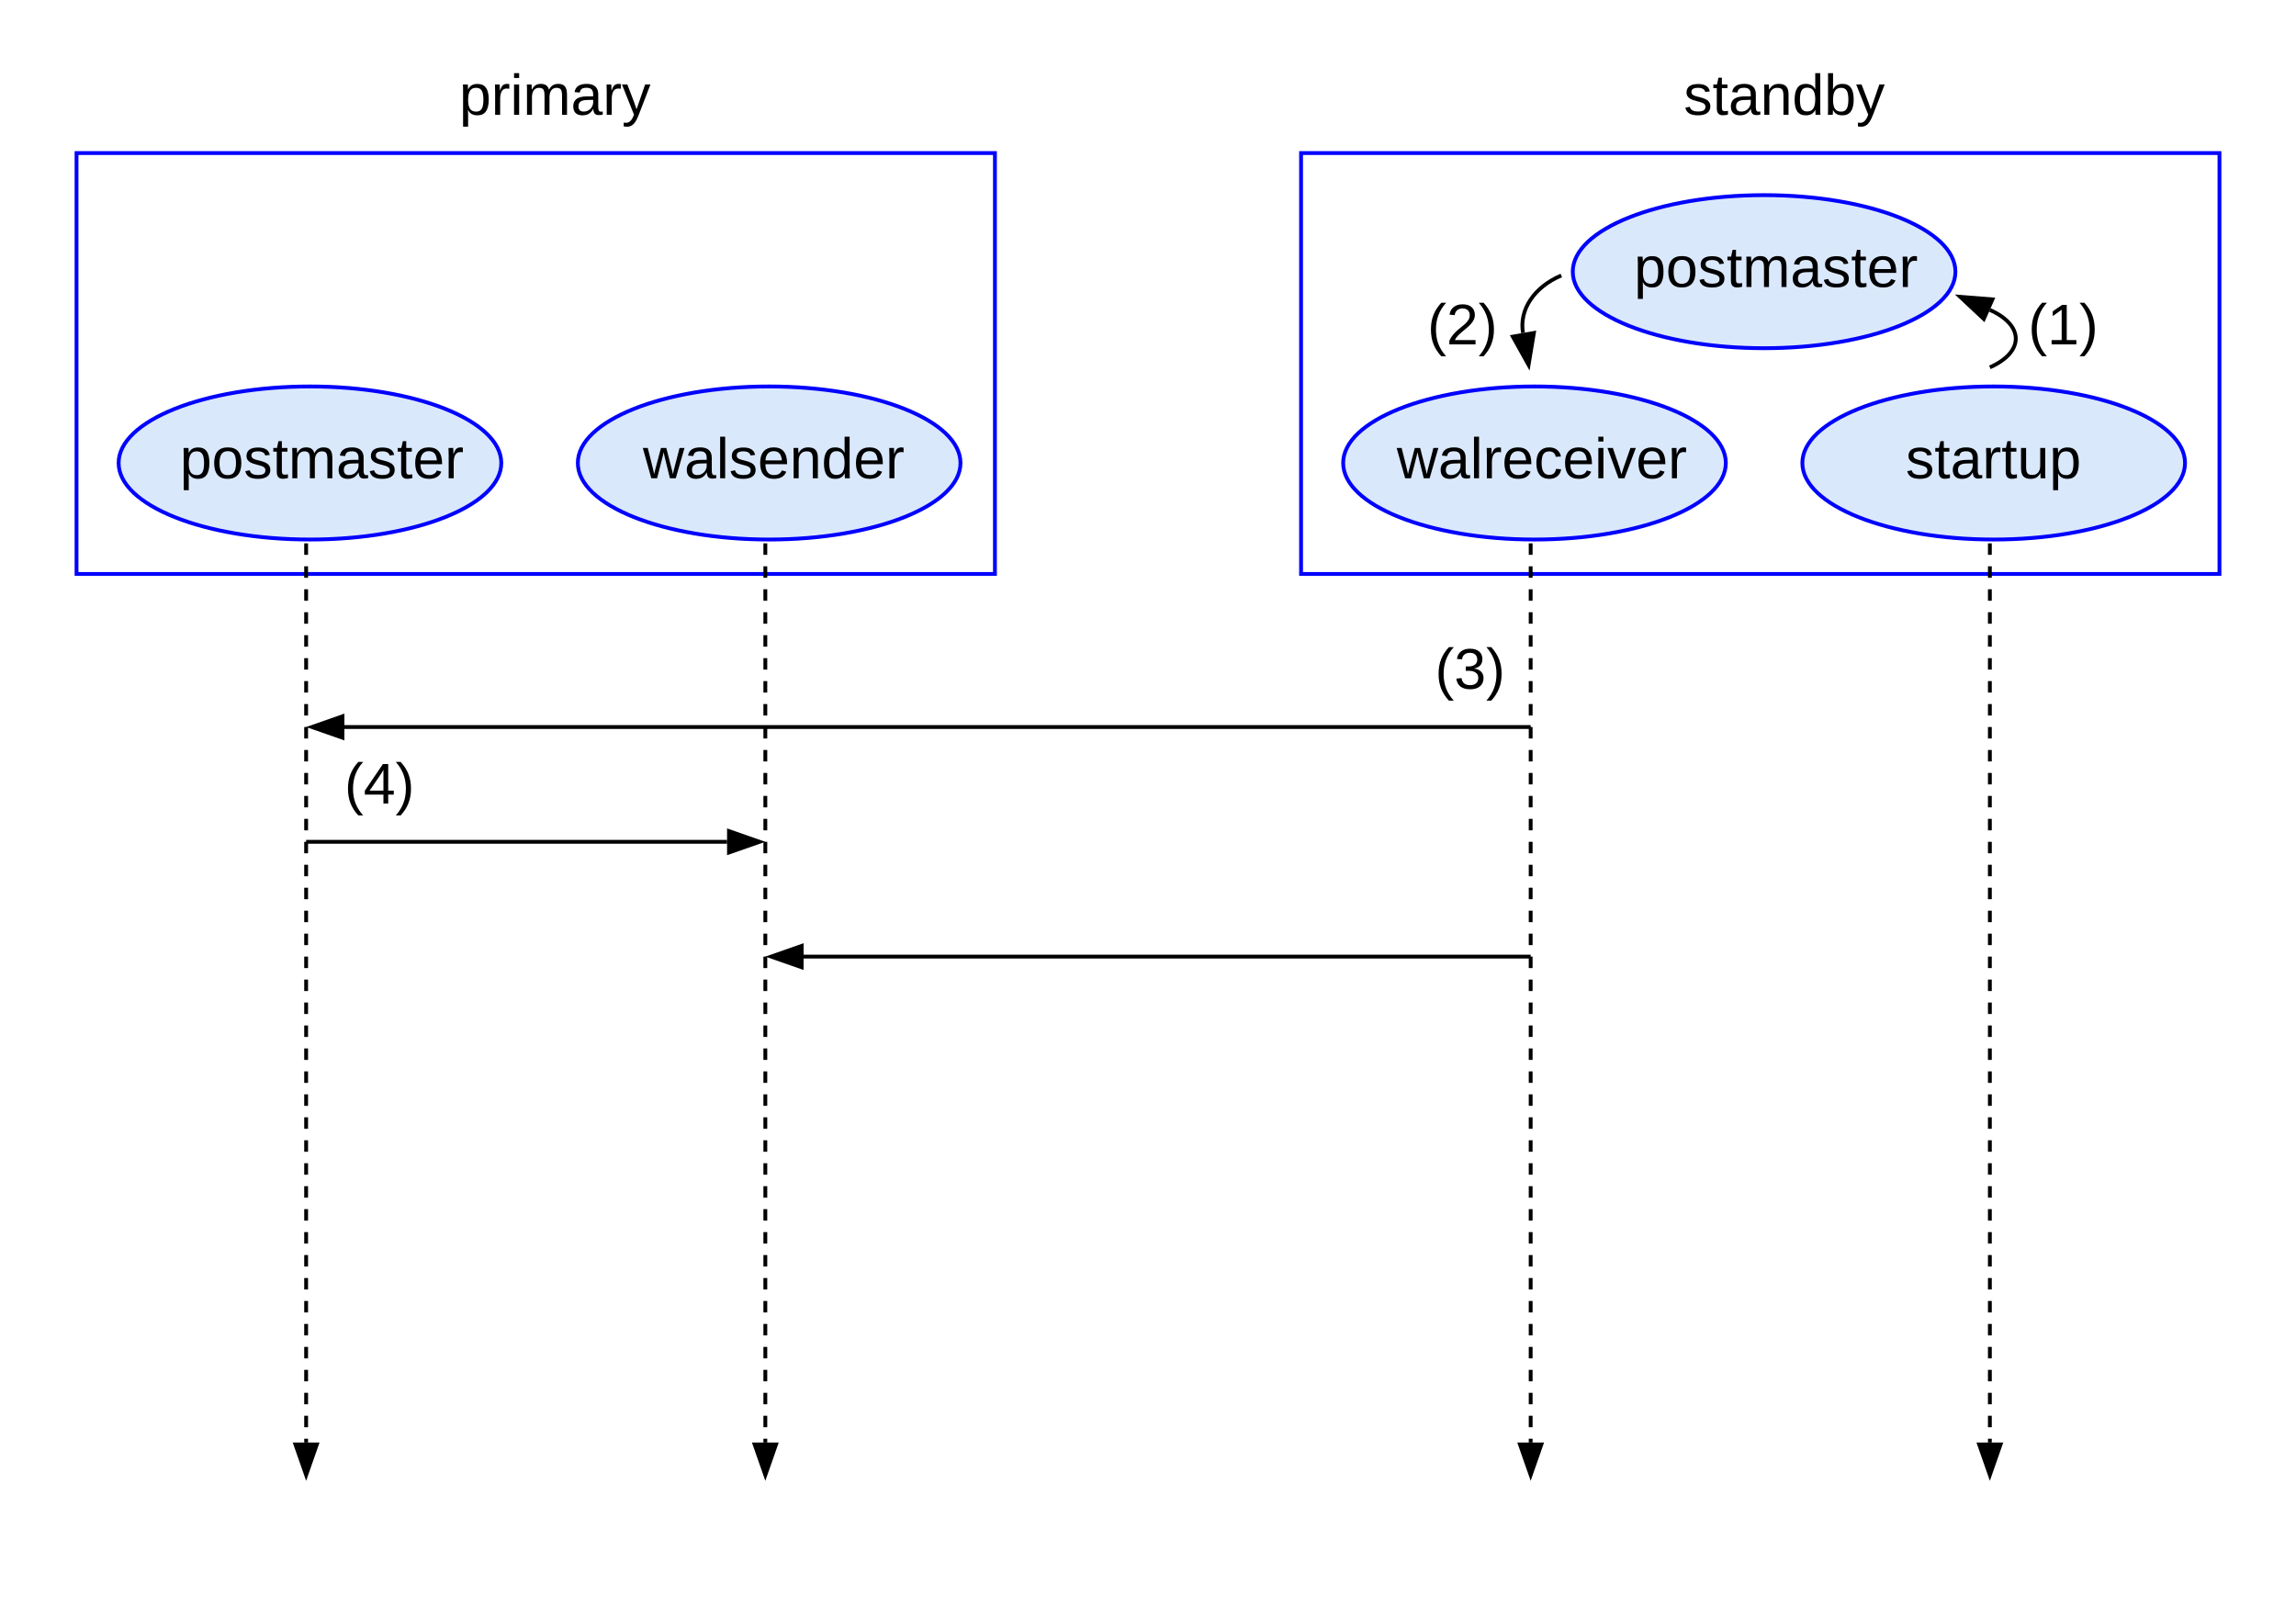
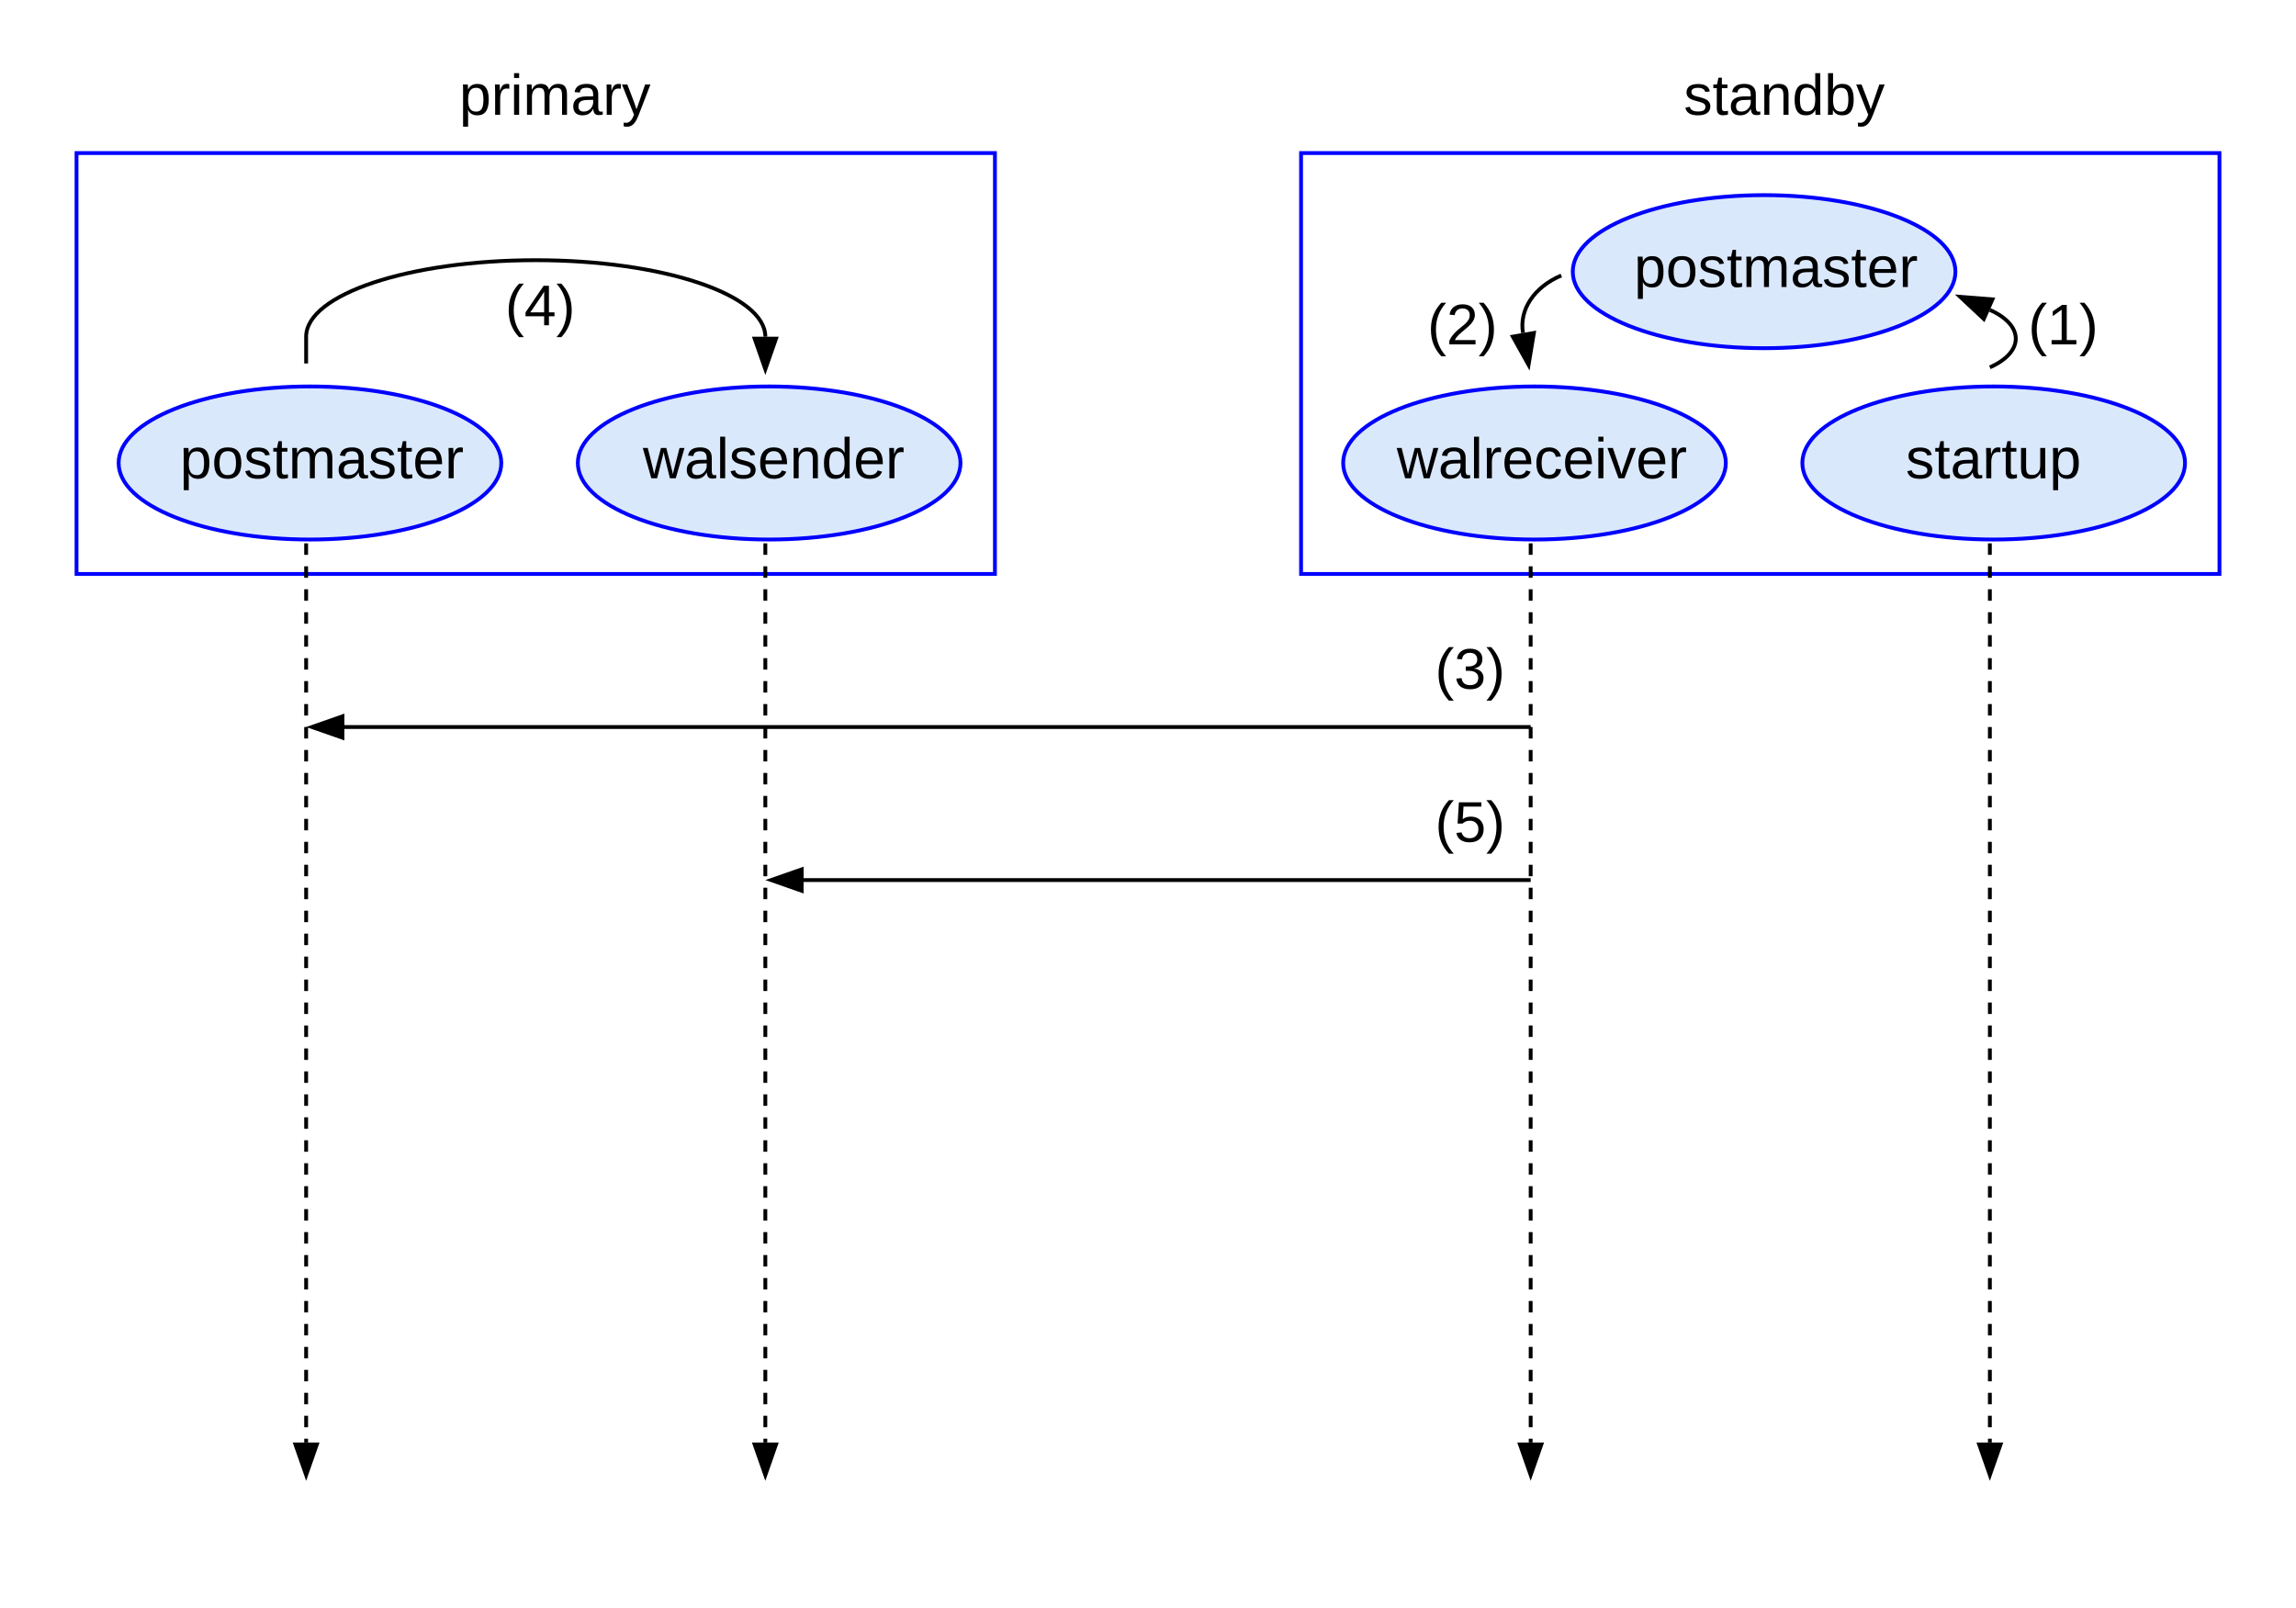
<svg xmlns="http://www.w3.org/2000/svg" version="1.1" width="600" height="420">
  <defs>
    <marker id="arrowhead" markerWidth="10" markerHeight="7" refX="0" refY="3.5" orient="auto">
      <polygon points="0 0, 10 3.5, 0 7" />
    </marker>
  </defs>
  <text x="120" y="30" style="font-size:15px;font-family:'Arial'">primary</text>
  <rect x="20" y="40" width="240" height="110" style="fill:none;stroke:#0000FF;stroke-width:1" />
  <g transform="translate(30, 100)">
    <ellipse cx="51" cy="21" rx="50" ry="20" style="fill:#DAE8FC;stroke:#0000FF;stroke-width:1" />
    <text x="17" y="25" style="font-size:15px;font-family:'Arial'">postmaster</text>
  </g>
  <g transform="translate(150, 100)">
    <ellipse cx="51" cy="21" rx="50" ry="20" style="fill:#DAE8FC;stroke:#0000FF;stroke-width:1" />
    <text x="18" y="25" style="font-size:15px;font-family:'Arial'">walsender</text>
  </g>
  <text x="440" y="30" style="font-size:15px;font-family:'Arial'">standby</text>
  <rect x="340" y="40" width="240" height="110" style="fill:none;stroke:#0000FF;stroke-width:1" />
  <g transform="translate(410, 50)">
    <ellipse cx="51" cy="21" rx="50" ry="20" style="fill:#DAE8FC;stroke:#0000FF;stroke-width:1" />
    <text x="17" y="25" style="font-size:15px;font-family:'Arial'">postmaster</text>
  </g>
+   <path d="M 80 95 v -7 a 30 10 0 0 1 120 0" stroke="#000000" stroke-width="1" fill="none" marker-end="url(#arrowhead)" />
+   <text x="132" y="85" style="font-size:15px;font-family:'Arial'">(4)</text>
  <g transform="translate(470, 100)">
    <ellipse cx="51" cy="21" rx="50" ry="20" style="fill:#DAE8FC;stroke:#0000FF;stroke-width:1" />
    <text x="28" y="25" style="font-size:15px;font-family:'Arial'">startup</text>
  </g>
  <g transform="translate(350, 100)">
    <ellipse cx="51" cy="21" rx="50" ry="20" style="fill:#DAE8FC;stroke:#0000FF;stroke-width:1" />
    <text x="15" y="25" style="font-size:15px;font-family:'Arial'">walreceiver</text>
  </g>
  <path d="M 80 142 v 235" stroke="#000000" stroke-width="1" stroke-dasharray="3,3" fill="none" marker-end="url(#arrowhead)" />
  <path d="M 200 142 v 235" stroke="#000000" stroke-width="1" stroke-dasharray="3,3" fill="none" marker-end="url(#arrowhead)" />
  <path d="M 400 142 v 235" stroke="#000000" stroke-width="1" stroke-dasharray="3,3" fill="none" marker-end="url(#arrowhead)" />
  <path d="M 520 142 v 235" stroke="#000000" stroke-width="1" stroke-dasharray="3,3" fill="none" marker-end="url(#arrowhead)" />
  <path d="M 520 96 a 20 10 0 0 0 0 -15" stroke="#000000" stroke-width="1" fill="none" marker-end="url(#arrowhead)" />
  <path d="M 408 72 a 20 15 0 0 0 -10 15" stroke="#000000" stroke-width="1" fill="none" marker-end="url(#arrowhead)" />
  <text x="530" y="90" style="font-size:15px;font-family:'Arial'">(1)</text>
  <text x="373" y="90" style="font-size:15px;font-family:'Arial'">(2)</text>
  <text x="375" y="180" style="font-size:15px;font-family:'Arial'">(3)</text>
-   <text x="90" y="210" style="font-size:15px;font-family:'Arial'">(4)</text>
+   <text x="375" y="220" style="font-size:15px;font-family:'Arial'">(5)</text>
  <path d="M 400 190 H 90" stroke="#000000" stroke-width="1" fill="none" marker-end="url(#arrowhead)" />
-   <path d="M 80 220 H 190" stroke="#000000" stroke-width="1" fill="none" marker-end="url(#arrowhead)" />
-   <path d="M 400 250 H 210" stroke="#000000" stroke-width="1" fill="none" marker-end="url(#arrowhead)" />
+   <path d="M 400 230 H 210" stroke="#000000" stroke-width="1" fill="none" marker-end="url(#arrowhead)" />
</svg>
